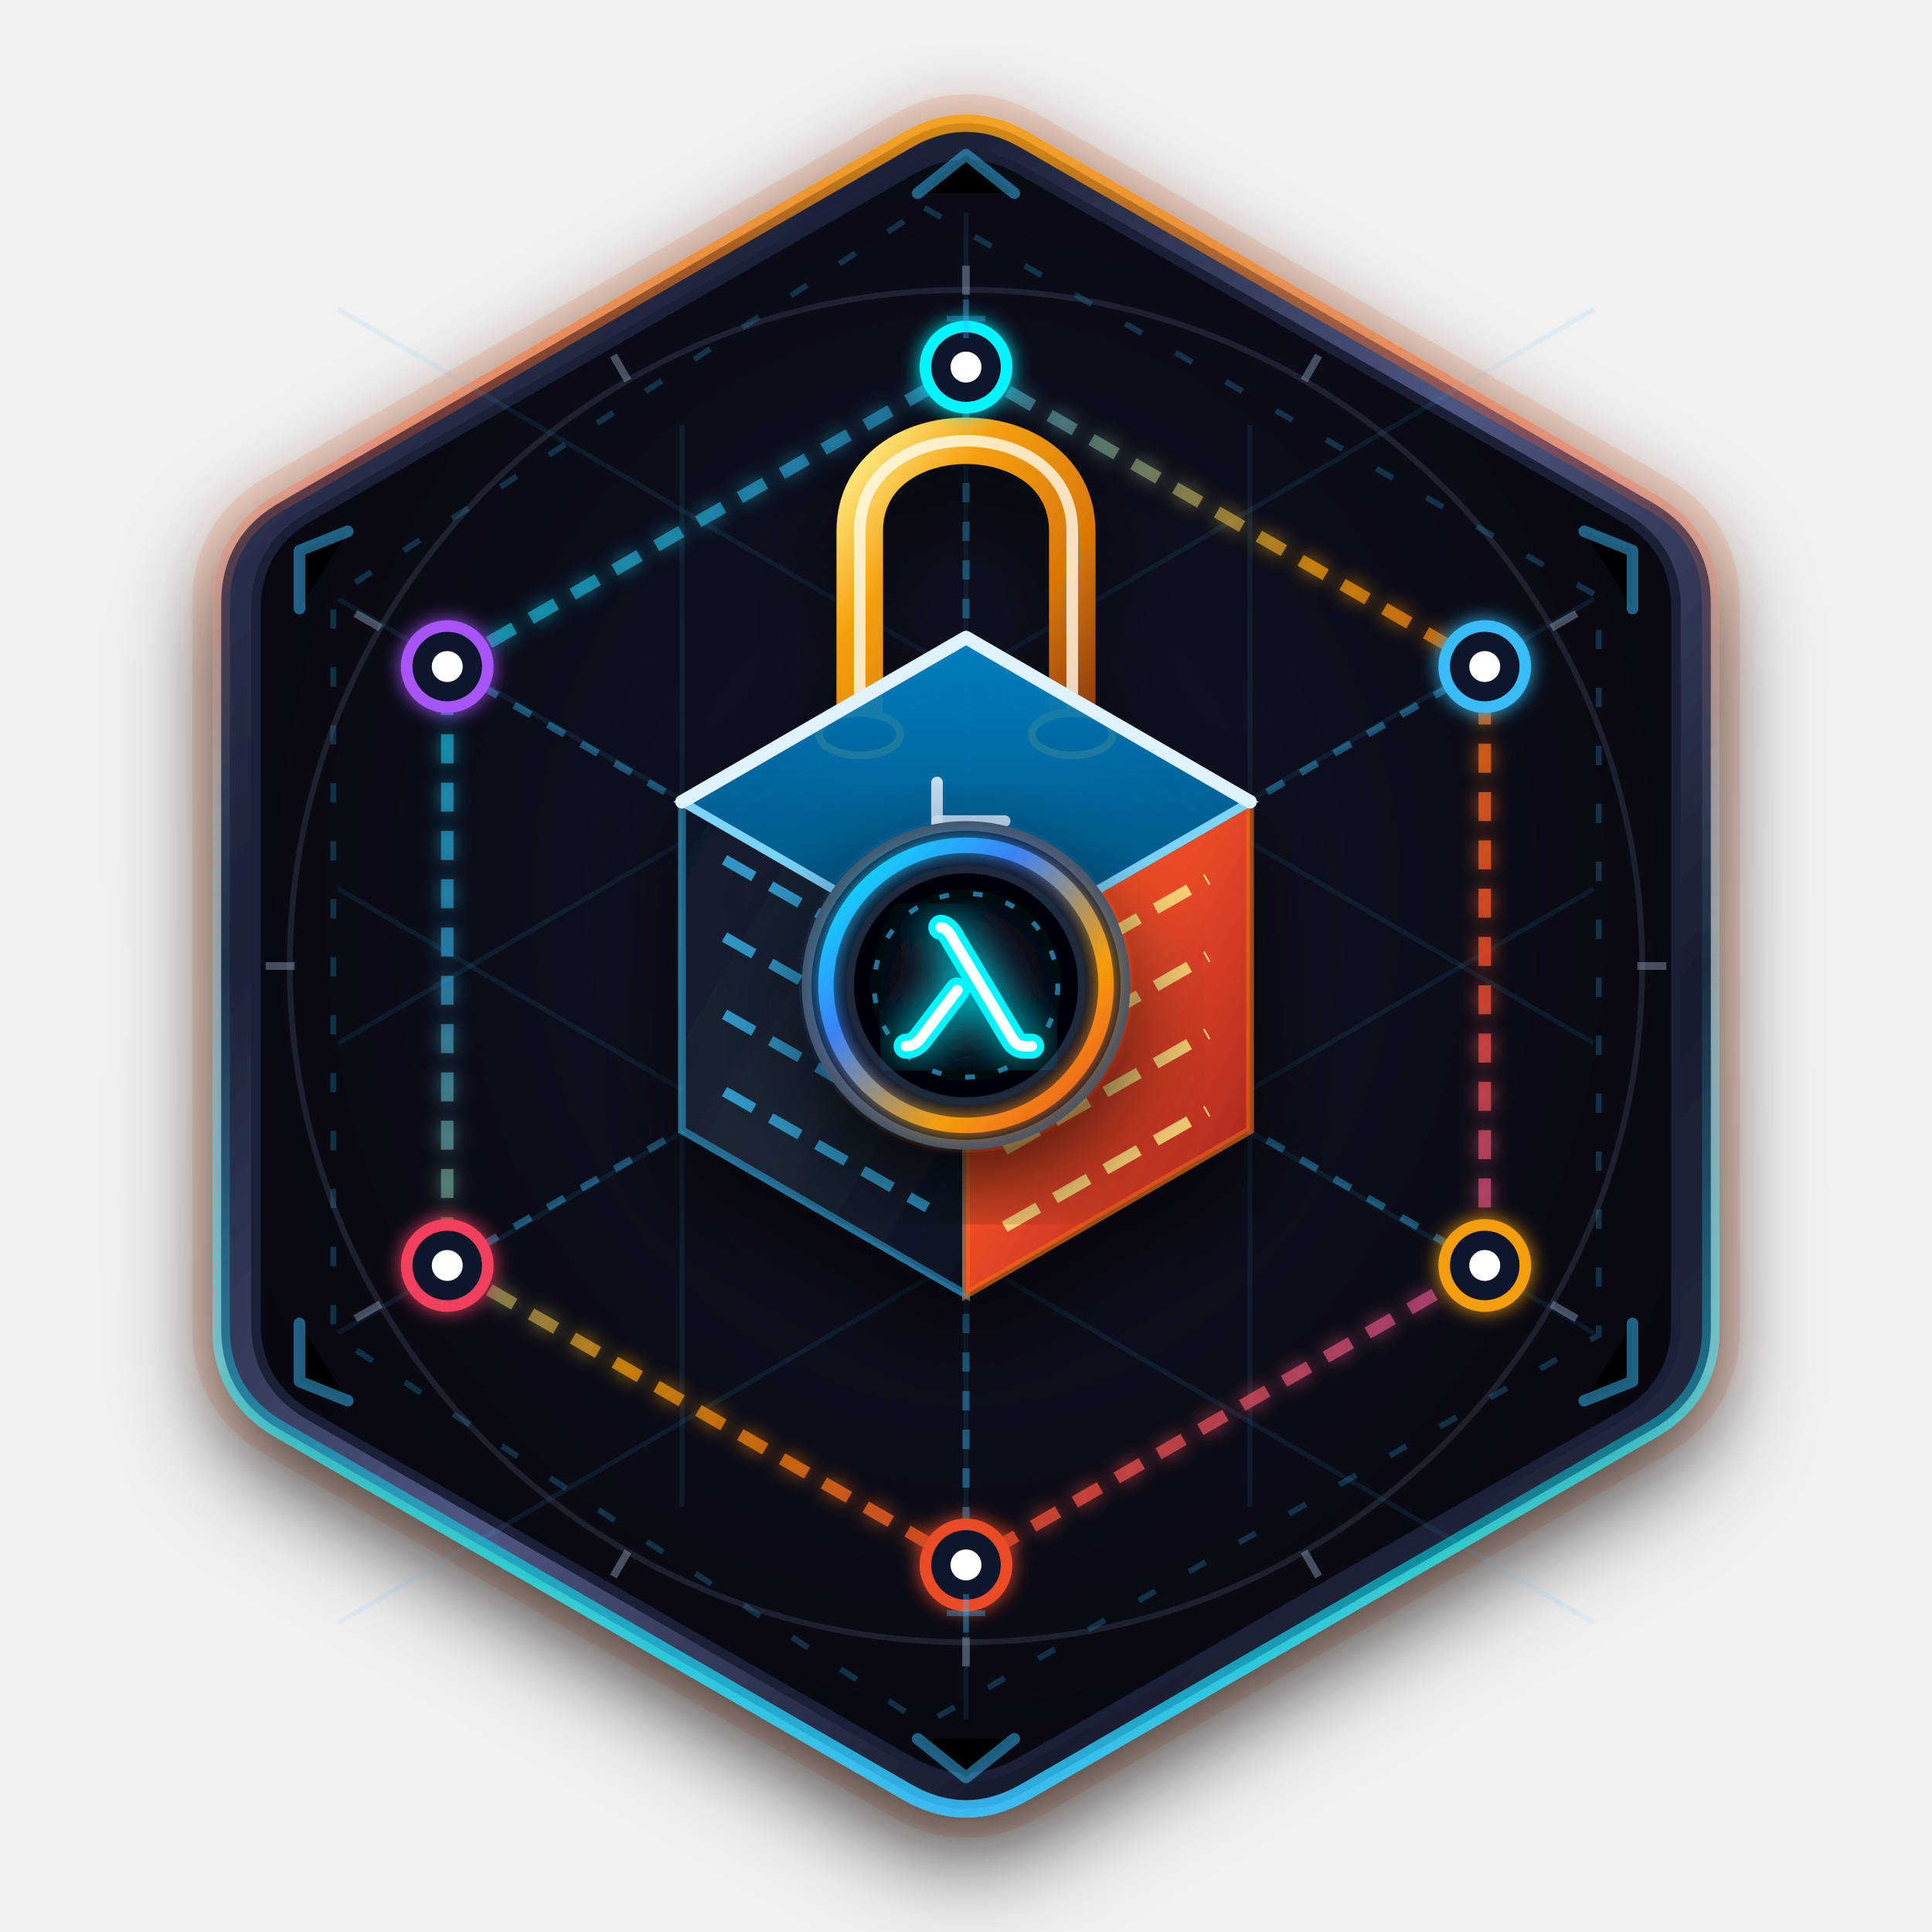
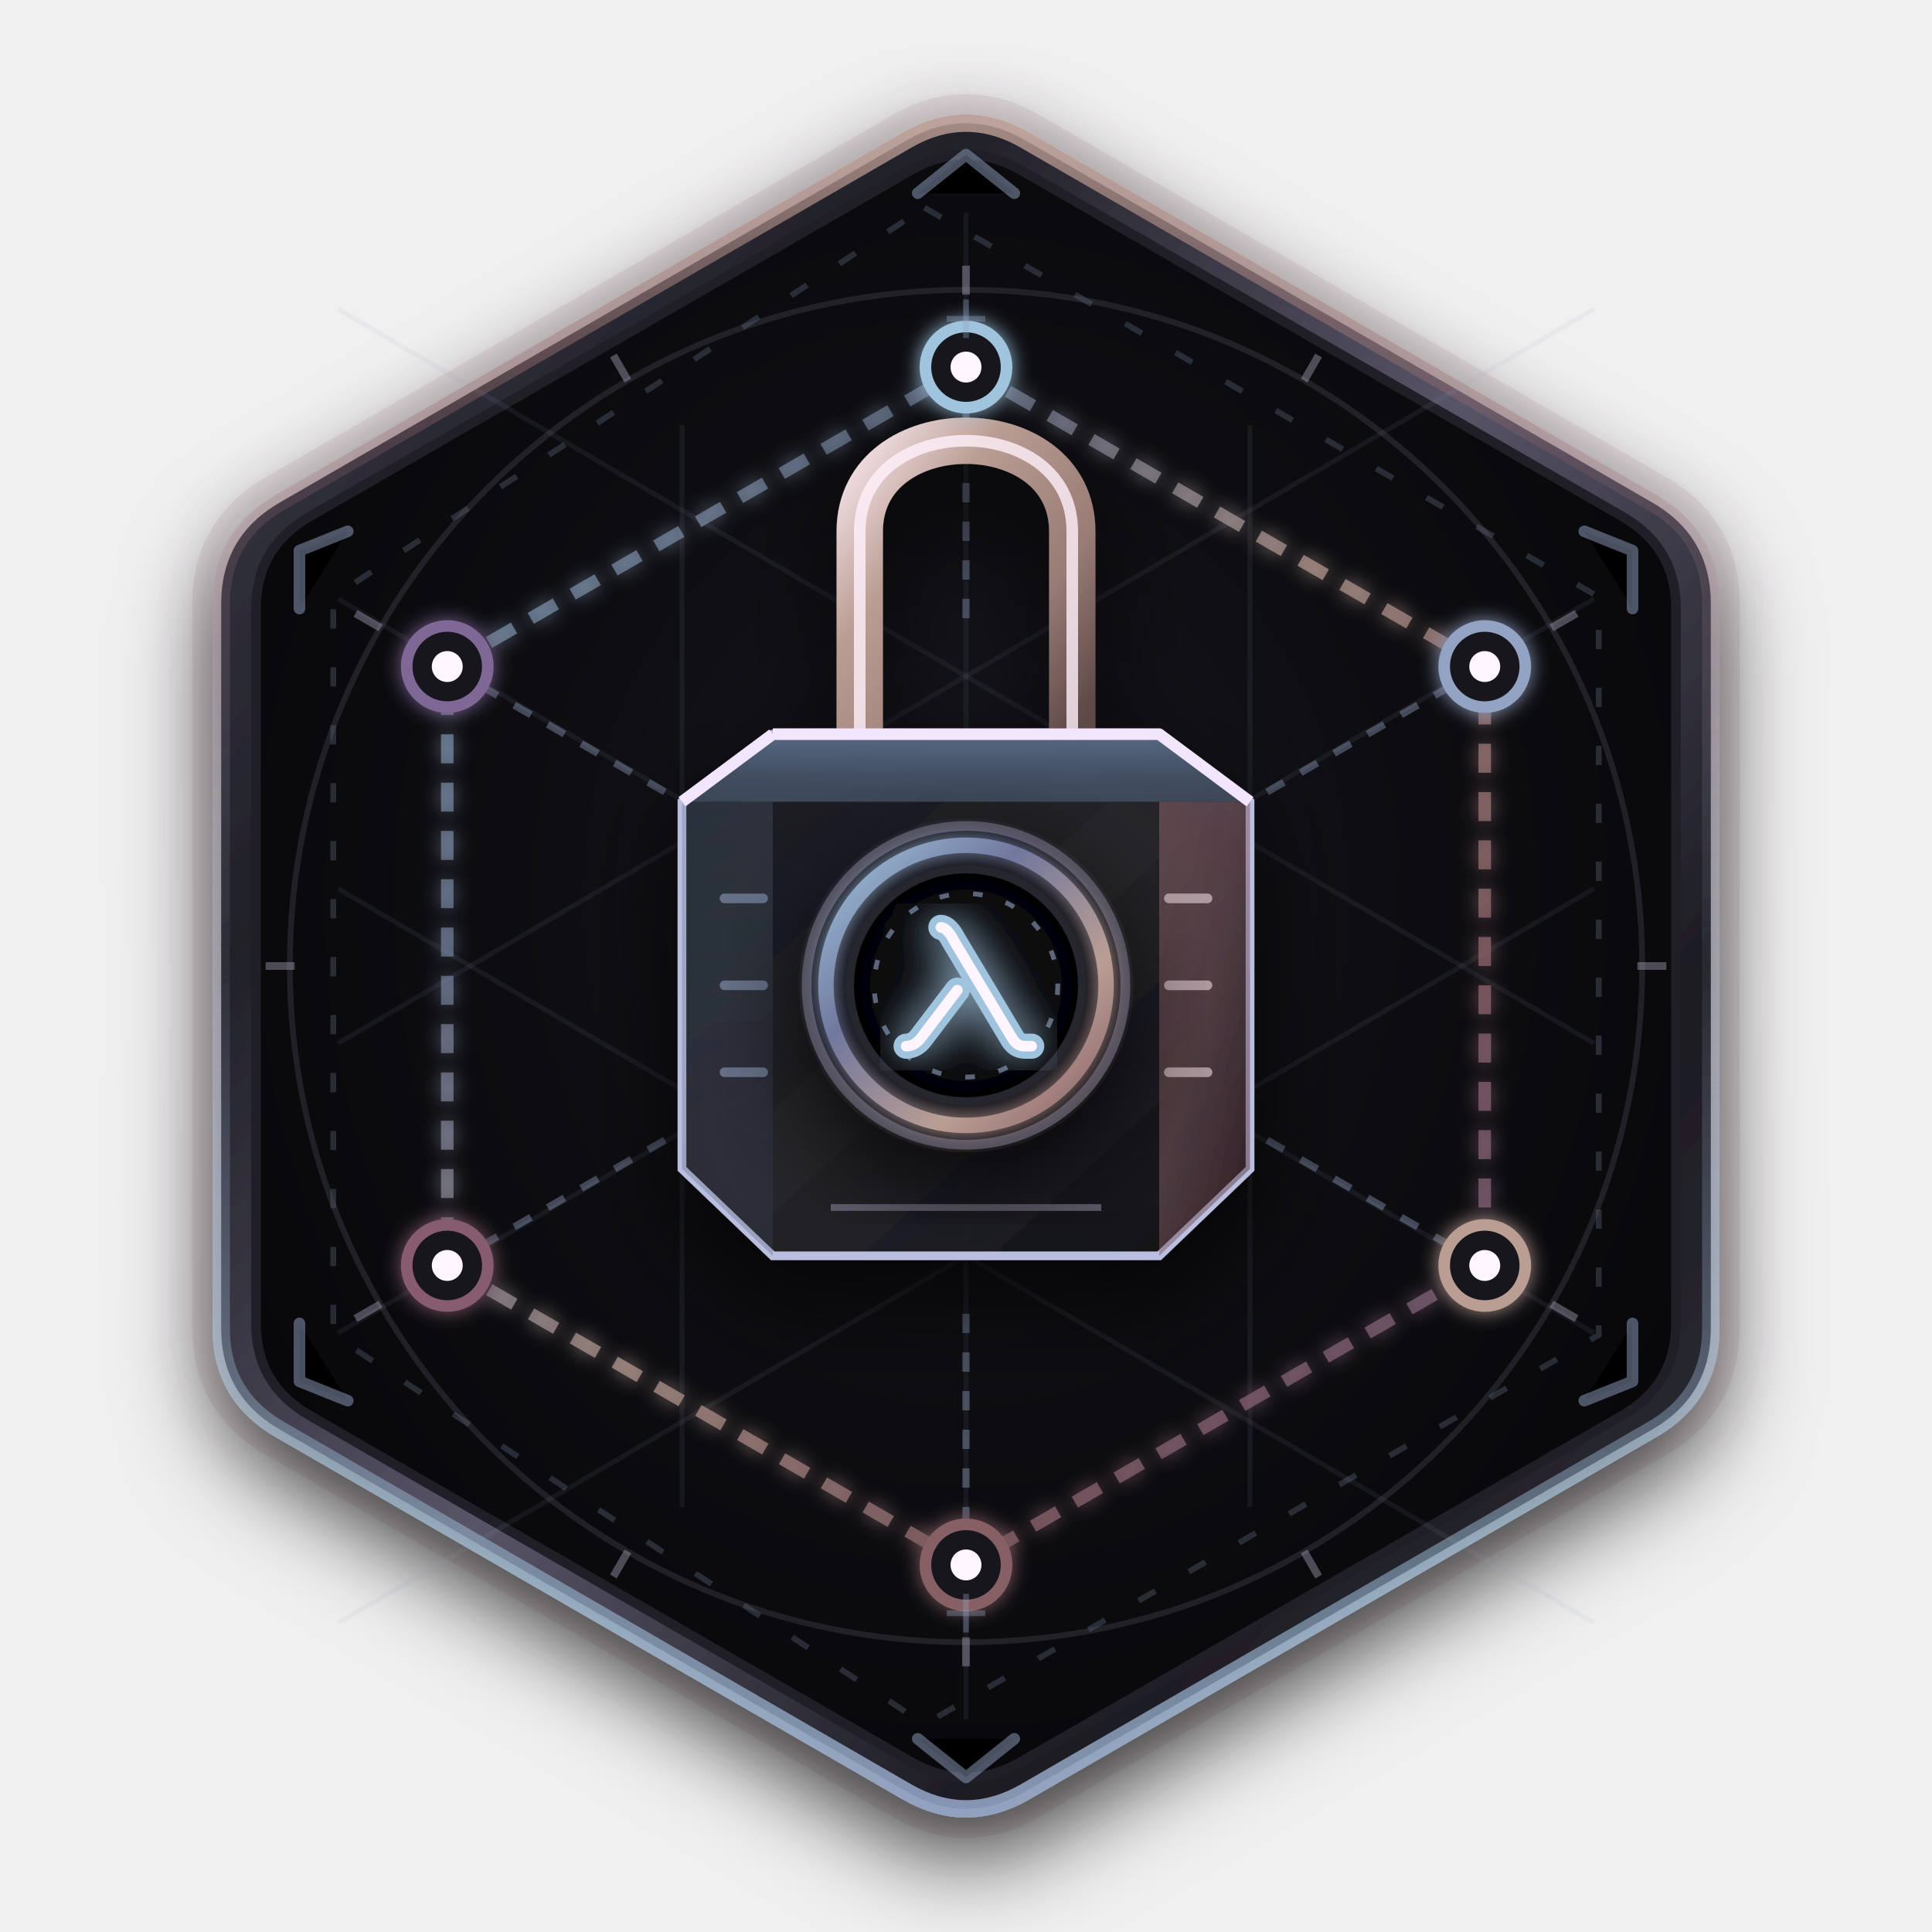
<svg xmlns="http://www.w3.org/2000/svg" viewBox="0 0 200 200" width="200" height="200">
  <defs>
    <radialGradient id="canvas-bg" cx="50%" cy="46%" r="68%">
-       <stop offset="0%" stop-color="#14182b" />
-       <stop offset="42%" stop-color="#0c0e1b" />
-       <stop offset="85%" stop-color="#070810" />
-       <stop offset="100%" stop-color="#040407" />
+       <stop offset="0%" stop-color="#18171e" />
+       <stop offset="42%" stop-color="#0e0e12" />
+       <stop offset="85%" stop-color="#08080b" />
+       <stop offset="100%" stop-color="#040405" />
    </radialGradient>
    <linearGradient id="armor-rim" x1="0%" y1="0%" x2="100%" y2="100%">
-       <stop offset="0%" stop-color="#384166" />
-       <stop offset="25%" stop-color="#1c2136" />
-       <stop offset="50%" stop-color="#4d5782" />
-       <stop offset="75%" stop-color="#181c2d" />
-       <stop offset="100%" stop-color="#2d3552" />
+       <stop offset="0%" stop-color="#413f4e" />
+       <stop offset="25%" stop-color="#212028" />
+       <stop offset="50%" stop-color="#585467" />
+       <stop offset="75%" stop-color="#1c1b22" />
+       <stop offset="100%" stop-color="#35333f" />
    </linearGradient>
    <linearGradient id="edge-specular" x1="50%" y1="0%" x2="50%" y2="100%">
-       <stop offset="0%" stop-color="#f59e0b" stop-opacity="0.85" />
-       <stop offset="20%" stop-color="#eb4b28" stop-opacity="0.3" />
-       <stop offset="50%" stop-color="#38bdf8" stop-opacity="0.1" />
-       <stop offset="85%" stop-color="#00f5ff" stop-opacity="0.5" />
-       <stop offset="100%" stop-color="#38bdf8" stop-opacity="0.9" />
+       <stop offset="0%" stop-color="#ba9e94" stop-opacity="0.85" />
+       <stop offset="20%" stop-color="#876066" stop-opacity="0.3" />
+       <stop offset="50%" stop-color="#93a3c3" stop-opacity="0.1" />
+       <stop offset="85%" stop-color="#a0c4dd" stop-opacity="0.5" />
+       <stop offset="100%" stop-color="#93a3c3" stop-opacity="0.9" />
    </linearGradient>
    <linearGradient id="facet-top" x1="50%" y1="0%" x2="50%" y2="100%">
-       <stop offset="0%" stop-color="#0284c7" stop-opacity="0.95" />
-       <stop offset="60%" stop-color="#0369a1" stop-opacity="0.85" />
-       <stop offset="100%" stop-color="#075985" stop-opacity="0.9" />
+       <stop offset="0%" stop-color="#5a6d88" stop-opacity="0.95" />
+       <stop offset="60%" stop-color="#49576d" stop-opacity="0.85" />
+       <stop offset="100%" stop-color="#3f4b5c" stop-opacity="0.9" />
    </linearGradient>
    <linearGradient id="facet-left" x1="0%" y1="0%" x2="100%" y2="100%">
-       <stop offset="0%" stop-color="#0f172a" stop-opacity="0.95" />
-       <stop offset="50%" stop-color="#1e293b" stop-opacity="0.9" />
-       <stop offset="100%" stop-color="#0a0f1d" stop-opacity="0.95" />
+       <stop offset="0%" stop-color="#16161c" stop-opacity="0.95" />
+       <stop offset="50%" stop-color="#27272f" stop-opacity="0.9" />
+       <stop offset="100%" stop-color="#0e0e13" stop-opacity="0.95" />
    </linearGradient>
    <linearGradient id="facet-right" x1="0%" y1="0%" x2="100%" y2="100%">
-       <stop offset="0%" stop-color="#ff5722" />
-       <stop offset="45%" stop-color="#eb4b28" />
-       <stop offset="100%" stop-color="#991b1b" />
+       <stop offset="0%" stop-color="#956c6f" />
+       <stop offset="45%" stop-color="#876066" />
+       <stop offset="100%" stop-color="#4b2e35" />
    </linearGradient>
    <linearGradient id="gold-shackle" x1="0%" y1="0%" x2="100%" y2="100%">
-       <stop offset="0%" stop-color="#fef08a" />
-       <stop offset="30%" stop-color="#f59e0b" />
-       <stop offset="70%" stop-color="#d97706" />
-       <stop offset="100%" stop-color="#92400e" />
+       <stop offset="0%" stop-color="#f5e3e8" />
+       <stop offset="30%" stop-color="#ba9e94" />
+       <stop offset="70%" stop-color="#987c75" />
+       <stop offset="100%" stop-color="#5d4847" />
    </linearGradient>
    <linearGradient id="aperture-ring" x1="0%" y1="0%" x2="100%" y2="100%">
-       <stop offset="0%" stop-color="#00f5ff" />
-       <stop offset="35%" stop-color="#3b82f6" />
-       <stop offset="70%" stop-color="#f59e0b" />
-       <stop offset="100%" stop-color="#eb4b28" />
+       <stop offset="0%" stop-color="#a0c4dd" />
+       <stop offset="35%" stop-color="#71789e" />
+       <stop offset="70%" stop-color="#ba9e94" />
+       <stop offset="100%" stop-color="#876066" />
    </linearGradient>
    <radialGradient id="aperture-lens" cx="50%" cy="50%" r="50%">
-       <stop offset="0%" stop-color="#0e172a" />
-       <stop offset="70%" stop-color="#060913" />
-       <stop offset="100%" stop-color="#020307" />
+       <stop offset="0%" stop-color="#15161c" />
+       <stop offset="70%" stop-color="#09090c" />
+       <stop offset="100%" stop-color="#030304" />
    </radialGradient>
    <linearGradient id="lifecycle-orbit" x1="0%" y1="0%" x2="100%" y2="100%">
-       <stop offset="0%" stop-color="#00f5ff" stop-opacity="0.6" />
-       <stop offset="25%" stop-color="#38bdf8" stop-opacity="0.5" />
-       <stop offset="50%" stop-color="#f59e0b" stop-opacity="0.7" />
-       <stop offset="75%" stop-color="#eb4b28" stop-opacity="0.8" />
-       <stop offset="100%" stop-color="#a855f7" stop-opacity="0.6" />
+       <stop offset="0%" stop-color="#a0c4dd" stop-opacity="0.6" />
+       <stop offset="25%" stop-color="#93a3c3" stop-opacity="0.5" />
+       <stop offset="50%" stop-color="#ba9e94" stop-opacity="0.7" />
+       <stop offset="75%" stop-color="#876066" stop-opacity="0.8" />
+       <stop offset="100%" stop-color="#806896" stop-opacity="0.6" />
    </linearGradient>
    <filter id="neon-glow" x="-20%" y="-20%" width="140%" height="140%">
      <feGaussianBlur stdDeviation="2.2" result="blur" />
      <feMerge>
        <feMergeNode in="blur" />
        <feMergeNode in="SourceGraphic" />
      </feMerge>
    </filter>
    <filter id="subtle-glow" x="-30%" y="-30%" width="160%" height="160%">
      <feGaussianBlur stdDeviation="1" result="blur" />
      <feMerge>
        <feMergeNode in="blur" />
        <feMergeNode in="SourceGraphic" />
      </feMerge>
    </filter>
    <filter id="vault-shadow" x="-25%" y="-25%" width="150%" height="150%">
      <feDropShadow dx="0" dy="4" stdDeviation="5" flood-color="#000000" flood-opacity="0.75" />
    </filter>
  </defs>
-   <path d="M 93.9,14.5 Q 100,11 106.1,14.5 L 171,52 Q 177.1,55.5 177.1,62.5 L 177.1,137.5 Q 177.1,144.5 171,148 L 106.1,185.5 Q 100,189 93.9,185.5 L 29,148 Q 22.9,144.5 22.9,137.5 L 22.9,62.5 Q 22.9,55.5 29,52 Z" fill="none" stroke="#eb4b28" stroke-width="6" stroke-opacity="0.12" filter="url(#neon-glow)" />
+   <path d="M 93.9,14.5 Q 100,11 106.1,14.5 L 171,52 Q 177.1,55.5 177.1,62.5 L 177.1,137.5 Q 177.1,144.5 171,148 L 106.1,185.5 Q 100,189 93.9,185.5 L 29,148 Q 22.9,144.5 22.9,137.5 L 22.9,62.5 Q 22.9,55.5 29,52 Z" fill="none" stroke="#876066" stroke-width="6" stroke-opacity="0.12" filter="url(#neon-glow)" />
  <path d="M 93.9,14.5 Q 100,11 106.1,14.5 L 171,52 Q 177.1,55.5 177.1,62.5 L 177.1,137.5 Q 177.1,144.5 171,148 L 106.1,185.5 Q 100,189 93.9,185.5 L 29,148 Q 22.9,144.5 22.9,137.5 L 22.9,62.5 Q 22.9,55.5 29,52 Z" fill="url(#armor-rim)" stroke="url(#edge-specular)" stroke-width="1.8" filter="url(#vault-shadow)" />
-   <path d="M 94.5,17.5 Q 100,14.5 105.5,17.5 L 168,53.5 Q 173.5,56.7 173.5,63 L 173.5,137 Q 173.5,143.3 168,146.5 L 105.5,182.5 Q 100,185.5 94.5,182.5 L 32,146.5 Q 26.5,143.3 26.5,137 L 26.5,63 Q 26.5,56.7 32,53.5 Z" fill="url(#canvas-bg)" stroke="#1a2035" stroke-width="1" />
-   <path d="M 95.7,21.5 L 165.5,61.8 L 165.5,138.2 L 95.7,178.5 L 34.5,138.2 L 34.5,61.8 Z" fill="none" stroke="#38bdf8" stroke-width="0.6" stroke-opacity="0.22" stroke-dasharray="2 4" />
-   <g stroke="#38bdf8" stroke-width="0.5" stroke-opacity="0.09">
+   <path d="M 94.5,17.5 Q 100,14.5 105.5,17.5 L 168,53.5 Q 173.5,56.7 173.5,63 L 173.5,137 Q 173.5,143.3 168,146.5 L 105.5,182.5 Q 100,185.5 94.5,182.5 L 32,146.5 Q 26.5,143.3 26.5,137 L 26.5,63 Q 26.5,56.7 32,53.5 Z" fill="url(#canvas-bg)" stroke="#201f27" stroke-width="1" />
+   <path d="M 95.7,21.5 L 165.5,61.8 L 165.5,138.2 L 95.7,178.5 L 34.5,138.2 L 34.5,61.8 Z" fill="none" stroke="#93a3c3" stroke-width="0.6" stroke-opacity="0.22" stroke-dasharray="2 4" />
+   <g stroke="#93a3c3" stroke-width="0.5" stroke-opacity="0.09">
    <line x1="100" y1="22" x2="100" y2="178" />
    <line x1="70.6" y1="44" x2="70.6" y2="156" />
    <line x1="129.4" y1="44" x2="129.4" y2="156" />
    <line x1="35" y1="62" x2="165" y2="138" />
    <line x1="35" y1="92" x2="165" y2="168" />
    <line x1="35" y1="32" x2="165" y2="108" />
    <line x1="165" y1="62" x2="35" y2="138" />
    <line x1="165" y1="92" x2="35" y2="168" />
    <line x1="165" y1="32" x2="35" y2="108" />
  </g>
-   <circle cx="100" cy="100" r="70" fill="none" stroke="#64748b" stroke-width="0.6" stroke-opacity="0.22" />
-   <g stroke="#94a3b8" stroke-width="0.8" stroke-opacity="0.45">
+   <circle cx="100" cy="100" r="70" fill="none" stroke="#726e80" stroke-width="0.6" stroke-opacity="0.22" />
+   <g stroke="#a39bb3" stroke-width="0.8" stroke-opacity="0.45">
    <line x1="100" y1="27.5" x2="100" y2="30.5" />
    <line x1="100" y1="169.5" x2="100" y2="172.5" />
    <line x1="27.5" y1="100" x2="30.5" y2="100" />
    <line x1="169.5" y1="100" x2="172.5" y2="100" />
    <line x1="160.6" y1="65" x2="163.2" y2="63.5" />
    <line x1="160.6" y1="135" x2="163.2" y2="136.5" />
    <line x1="39.4" y1="65" x2="36.8" y2="63.5" />
    <line x1="39.4" y1="135" x2="36.8" y2="136.5" />
    <line x1="135" y1="39.4" x2="136.5" y2="36.8" />
    <line x1="135" y1="160.6" x2="136.5" y2="163.2" />
    <line x1="65" y1="39.4" x2="63.5" y2="36.8" />
    <line x1="65" y1="160.6" x2="63.5" y2="163.2" />
  </g>
  <polygon points="100,38 153.7,69 153.7,131 100,162 46.3,131 46.3,69" fill="none" stroke="url(#lifecycle-orbit)" stroke-width="1.3" stroke-dasharray="3 2" filter="url(#subtle-glow)" />
-   <g stroke="#38bdf8" stroke-width="0.75" stroke-opacity="0.4">
+   <g stroke="#93a3c3" stroke-width="0.75" stroke-opacity="0.4">
    <line x1="100" y1="38" x2="100" y2="66" stroke-dasharray="2 2" />
    <line x1="153.7" y1="69" x2="129.4" y2="83" stroke-dasharray="2 2" />
    <line x1="153.7" y1="131" x2="129.4" y2="117" stroke-dasharray="2 2" />
    <line x1="100" y1="162" x2="100" y2="134" stroke-dasharray="2 2" />
    <line x1="46.3" y1="131" x2="70.6" y2="117" stroke-dasharray="2 2" />
    <line x1="46.3" y1="69" x2="70.6" y2="83" stroke-dasharray="2 2" />
  </g>
  <g filter="url(#vault-shadow)">
    <path d="M 89,76 L 89,55 C 89,42.5 111,42.5 111,55 L 111,76" fill="none" stroke="url(#gold-shackle)" stroke-width="4.8" stroke-linecap="round" />
-     <path d="M 89,76 L 89,55 C 89,42.5 111,42.5 111,55 L 111,76" fill="none" stroke="#fffbeb" stroke-width="1.2" stroke-linecap="round" stroke-opacity="0.8" />
-     <ellipse cx="89" cy="76" rx="4.2" ry="2.2" fill="#090d16" stroke="#f59e0b" stroke-width="0.8" />
-     <ellipse cx="111" cy="76" rx="4.2" ry="2.2" fill="#090d16" stroke="#f59e0b" stroke-width="0.8" />
-     <polygon points="70.6,83 100,100 100,134 70.6,117" fill="url(#facet-left)" stroke="#38bdf8" stroke-width="0.8" stroke-opacity="0.45" />
-     <g stroke="#38bdf8" stroke-width="1.1" stroke-opacity="0.75" stroke-dasharray="3.5 2">
-       <line x1="75" y1="89" x2="96" y2="101" />
-       <line x1="75" y1="97" x2="96" y2="109" />
-       <line x1="75" y1="105" x2="96" y2="117" />
-       <line x1="75" y1="113" x2="96" y2="125" />
+     <path d="M 89,76 L 89,55 C 89,42.5 111,42.5 111,55 L 111,76" fill="none" stroke="#fff1fb" stroke-width="1.2" stroke-linecap="round" stroke-opacity="0.8" />
+     <path d="M 80,76 H 120 L 129.4,83 V 121 L 120,130 H 80 L 70.6,121 V 83 Z" fill="url(#facet-left)" stroke="#babfdf" stroke-width="0.9" />
+     <path d="M 80,76 H 120 L 129.4,83 H 70.6 Z" fill="url(#facet-top)" />
+     <path d="M 129.4,83 V 121 L 120,130 V 83 Z" fill="url(#facet-right)" fill-opacity="0.5" />
+     <path d="M 70.6,83 V 121 L 80,130 V 83 Z" fill="url(#facet-top)" fill-opacity="0.3" />
+     <path d="M 80,76 H 120 L 129.4,83 M 70.6,83 L 80,76" fill="none" stroke="#f2e6ff" stroke-width="1.2" stroke-linejoin="round" />
+     <g stroke="#93a3c3" stroke-width="1" stroke-linecap="round" stroke-opacity="0.55">
+       <path d="M 75,93 H 79 M 75,102 H 79 M 75,111 H 79" />
    </g>
-     <polygon points="100,100 129.4,83 129.4,117 100,134" fill="url(#facet-right)" stroke="#f97316" stroke-width="0.8" stroke-opacity="0.5" />
-     <g stroke="#fef08a" stroke-width="1.2" stroke-opacity="0.8" stroke-dasharray="4 2">
-       <line x1="104" y1="103" x2="125" y2="91" />
-       <line x1="104" y1="111" x2="125" y2="99" />
-       <line x1="104" y1="119" x2="125" y2="107" />
-       <line x1="104" y1="127" x2="125" y2="115" />
+     <g stroke="#f5e3e8" stroke-width="1" stroke-linecap="round" stroke-opacity="0.55">
+       <path d="M 121,93 H 125 M 121,102 H 125 M 121,111 H 125" />
    </g>
-     <polygon points="100,66 129.4,83 100,100 70.6,83" fill="url(#facet-top)" stroke="#7dd3fc" stroke-width="0.9" />
-     <polyline points="70.6,83 100,66 129.4,83" fill="none" stroke="#e0f2fe" stroke-width="1.4" stroke-linecap="round" stroke-linejoin="round" />
-     <g stroke="#e0f2fe" stroke-width="1.2" stroke-linecap="round" stroke-opacity="0.85">
-       <line x1="97" y1="81" x2="97" y2="89" />
-       <line x1="97" y1="85" x2="104" y2="85" />
-     </g>
+     <path d="M 86,125 H 114" fill="none" stroke="#a39bb3" stroke-width="0.7" stroke-opacity="0.5" />
  </g>
  <g filter="url(#vault-shadow)">
-     <circle cx="100" cy="102" r="16.5" fill="#0f172a" stroke="#475569" stroke-width="1" />
+     <circle cx="100" cy="102" r="16.5" fill="#16161c" stroke="#53505e" stroke-width="1" />
    <circle cx="100" cy="102" r="14.5" fill="none" stroke="url(#aperture-ring)" stroke-width="1.6" filter="url(#subtle-glow)" />
-     <circle cx="100" cy="102" r="12" fill="url(#aperture-lens)" stroke="#1e293b" stroke-width="0.8" />
-     <circle cx="100" cy="102" r="9.5" fill="none" stroke="#38bdf8" stroke-width="0.5" stroke-dasharray="1 2.5" stroke-opacity="0.6" />
-     <path d="M 97.4,96 C 97.8,96 98.3,96.5 98.7,97.3 L 104.8,107.5 C 105.1,108 105.5,108.3 106.1,108.3 L 106.8,108.3 M 99.1,102.5 L 95.3,107.5 C 94.9,108 94.4,108.3 93.8,108.3" fill="none" stroke="#00f5ff" stroke-width="2.6" stroke-linecap="round" stroke-linejoin="round" filter="url(#neon-glow)" />
-     <path d="M 97.4,96 C 97.8,96 98.3,96.5 98.7,97.3 L 104.8,107.5 C 105.1,108 105.5,108.3 106.1,108.3 L 106.8,108.3 M 99.1,102.5 L 95.3,107.5 C 94.9,108 94.4,108.3 93.8,108.3" fill="none" stroke="#ffffff" stroke-width="1.1" stroke-linecap="round" stroke-linejoin="round" />
+     <circle cx="100" cy="102" r="12" fill="url(#aperture-lens)" stroke="#27272f" stroke-width="0.8" />
+     <circle cx="100" cy="102" r="9.5" fill="none" stroke="#93a3c3" stroke-width="0.5" stroke-dasharray="1 2.5" stroke-opacity="0.6" />
+     <path d="M 97.4,96 C 97.8,96 98.3,96.5 98.7,97.3 L 104.8,107.5 C 105.1,108 105.5,108.3 106.1,108.3 L 106.8,108.3 M 99.1,102.5 L 95.3,107.5 C 94.9,108 94.4,108.3 93.8,108.3" fill="none" stroke="#a0c4dd" stroke-width="2.6" stroke-linecap="round" stroke-linejoin="round" filter="url(#neon-glow)" />
+     <path d="M 97.4,96 C 97.8,96 98.3,96.5 98.7,97.3 L 104.8,107.5 C 105.1,108 105.5,108.3 106.1,108.3 L 106.8,108.3 M 99.1,102.5 L 95.3,107.5 C 94.9,108 94.4,108.3 93.8,108.3" fill="none" stroke="#fff5ff" stroke-width="1.1" stroke-linecap="round" stroke-linejoin="round" />
  </g>
  <g transform="translate(100, 38)" filter="url(#subtle-glow)">
-     <circle cx="0" cy="0" r="4.2" fill="#0f172a" stroke="#00f5ff" stroke-width="1.2" />
-     <circle cx="0" cy="0" r="1.6" fill="#ffffff" />
+     <circle cx="0" cy="0" r="4.2" fill="#16161c" stroke="#a0c4dd" stroke-width="1.2" />
+     <circle cx="0" cy="0" r="1.6" fill="#fff5ff" />
  </g>
  <g transform="translate(153.7, 69)" filter="url(#subtle-glow)">
-     <circle cx="0" cy="0" r="4.2" fill="#0f172a" stroke="#38bdf8" stroke-width="1.2" />
-     <circle cx="0" cy="0" r="1.6" fill="#ffffff" />
+     <circle cx="0" cy="0" r="4.2" fill="#16161c" stroke="#93a3c3" stroke-width="1.2" />
+     <circle cx="0" cy="0" r="1.6" fill="#fff5ff" />
  </g>
  <g transform="translate(153.7, 131)" filter="url(#subtle-glow)">
-     <circle cx="0" cy="0" r="4.2" fill="#0f172a" stroke="#f59e0b" stroke-width="1.2" />
-     <circle cx="0" cy="0" r="1.6" fill="#ffffff" />
+     <circle cx="0" cy="0" r="4.2" fill="#16161c" stroke="#ba9e94" stroke-width="1.2" />
+     <circle cx="0" cy="0" r="1.6" fill="#fff5ff" />
  </g>
  <g transform="translate(100, 162)" filter="url(#subtle-glow)">
-     <circle cx="0" cy="0" r="4.2" fill="#0f172a" stroke="#eb4b28" stroke-width="1.2" />
-     <circle cx="0" cy="0" r="1.6" fill="#ffffff" />
+     <circle cx="0" cy="0" r="4.2" fill="#16161c" stroke="#876066" stroke-width="1.2" />
+     <circle cx="0" cy="0" r="1.6" fill="#fff5ff" />
  </g>
  <g transform="translate(46.3, 131)" filter="url(#subtle-glow)">
-     <circle cx="0" cy="0" r="4.2" fill="#0f172a" stroke="#f43f5e" stroke-width="1.2" />
-     <circle cx="0" cy="0" r="1.6" fill="#ffffff" />
+     <circle cx="0" cy="0" r="4.2" fill="#16161c" stroke="#865b6e" stroke-width="1.2" />
+     <circle cx="0" cy="0" r="1.6" fill="#fff5ff" />
  </g>
  <g transform="translate(46.3, 69)" filter="url(#subtle-glow)">
-     <circle cx="0" cy="0" r="4.2" fill="#0f172a" stroke="#a855f7" stroke-width="1.2" />
-     <circle cx="0" cy="0" r="1.6" fill="#ffffff" />
+     <circle cx="0" cy="0" r="4.2" fill="#16161c" stroke="#806896" stroke-width="1.2" />
+     <circle cx="0" cy="0" r="1.6" fill="#fff5ff" />
  </g>
-   <g stroke="#38bdf8" stroke-width="1.2" stroke-linecap="round" stroke-linejoin="round" stroke-opacity="0.5">
+   <g stroke="#93a3c3" stroke-width="1.2" stroke-linecap="round" stroke-linejoin="round" stroke-opacity="0.5">
    <path d="M 95,20 L 100,16 L 105,20" />
    <path d="M 95,180 L 100,184 L 105,180" />
    <path d="M 164,55 L 169,57 L 169,63" />
    <path d="M 169,137 L 169,143 L 164,145" />
    <path d="M 36,145 L 31,143 L 31,137" />
    <path d="M 31,63 L 31,57 L 36,55" />
  </g>
-   <g stroke="#38bdf8" stroke-width="0.6" stroke-opacity="0.35">
+   <g stroke="#93a3c3" stroke-width="0.6" stroke-opacity="0.35">
    <line x1="98" y1="33" x2="102" y2="33" />
    <line x1="100" y1="31" x2="100" y2="35" />
    <line x1="98" y1="167" x2="102" y2="167" />
    <line x1="100" y1="165" x2="100" y2="169" />
  </g>
</svg>
